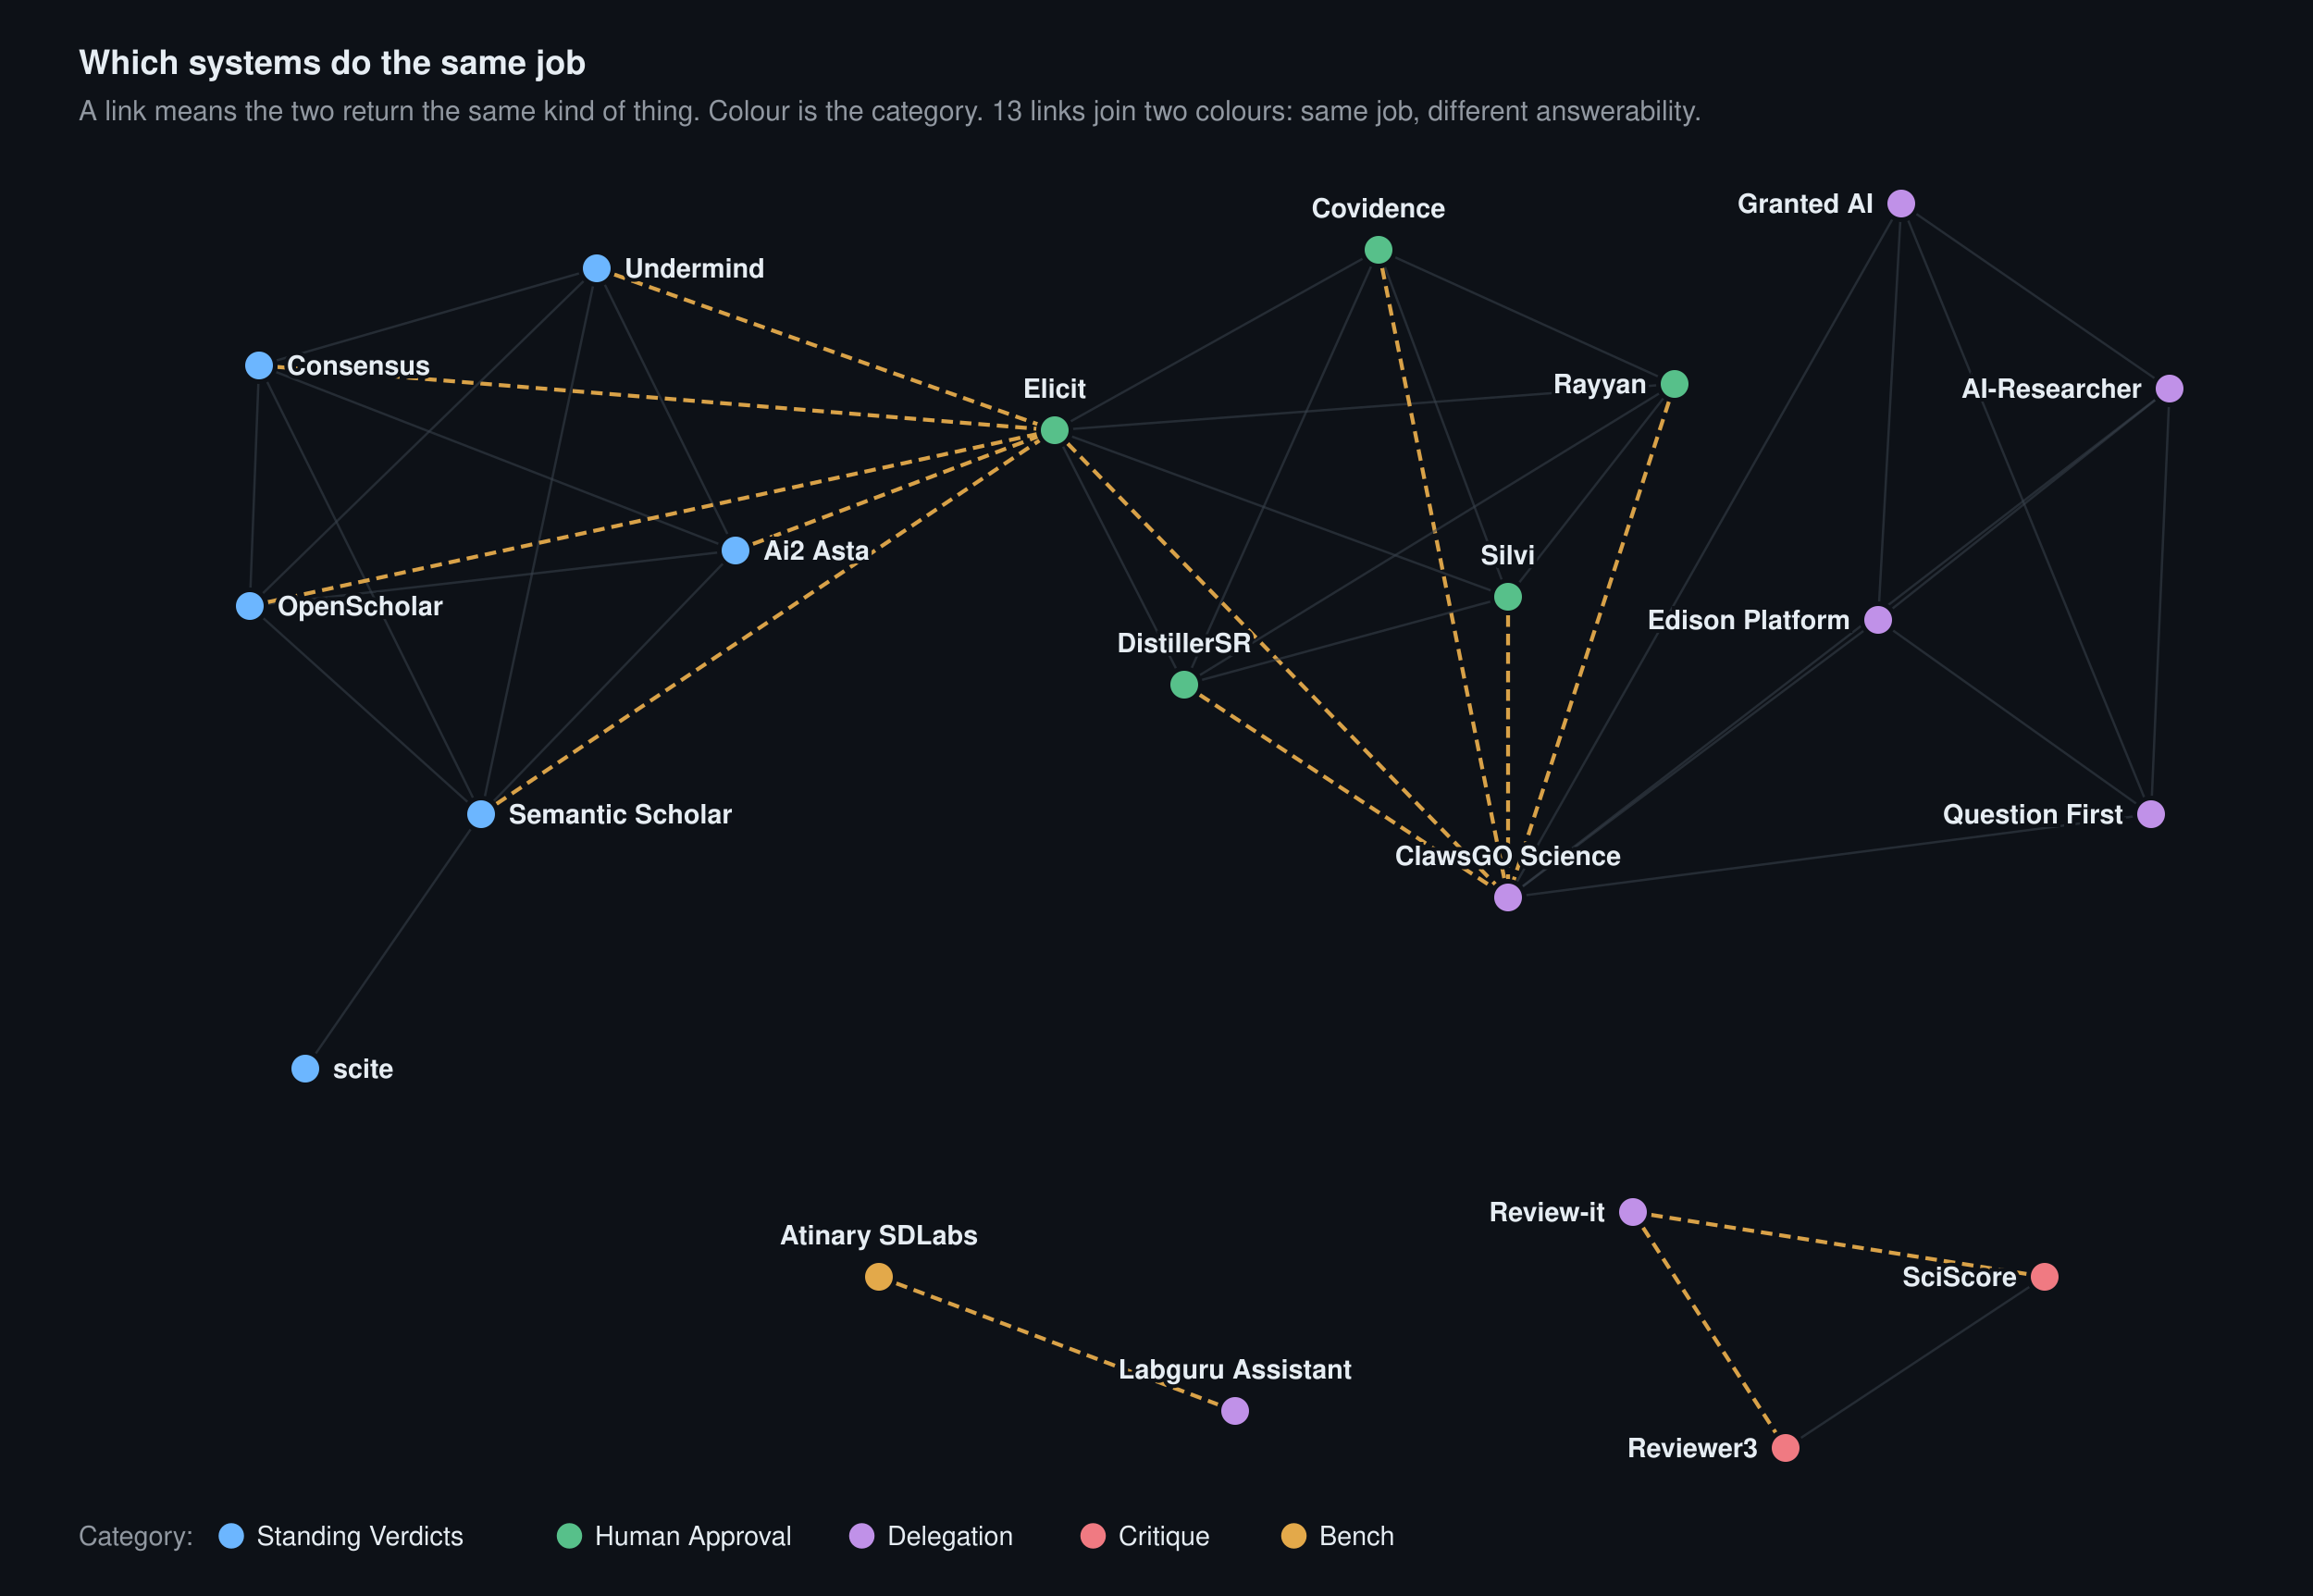
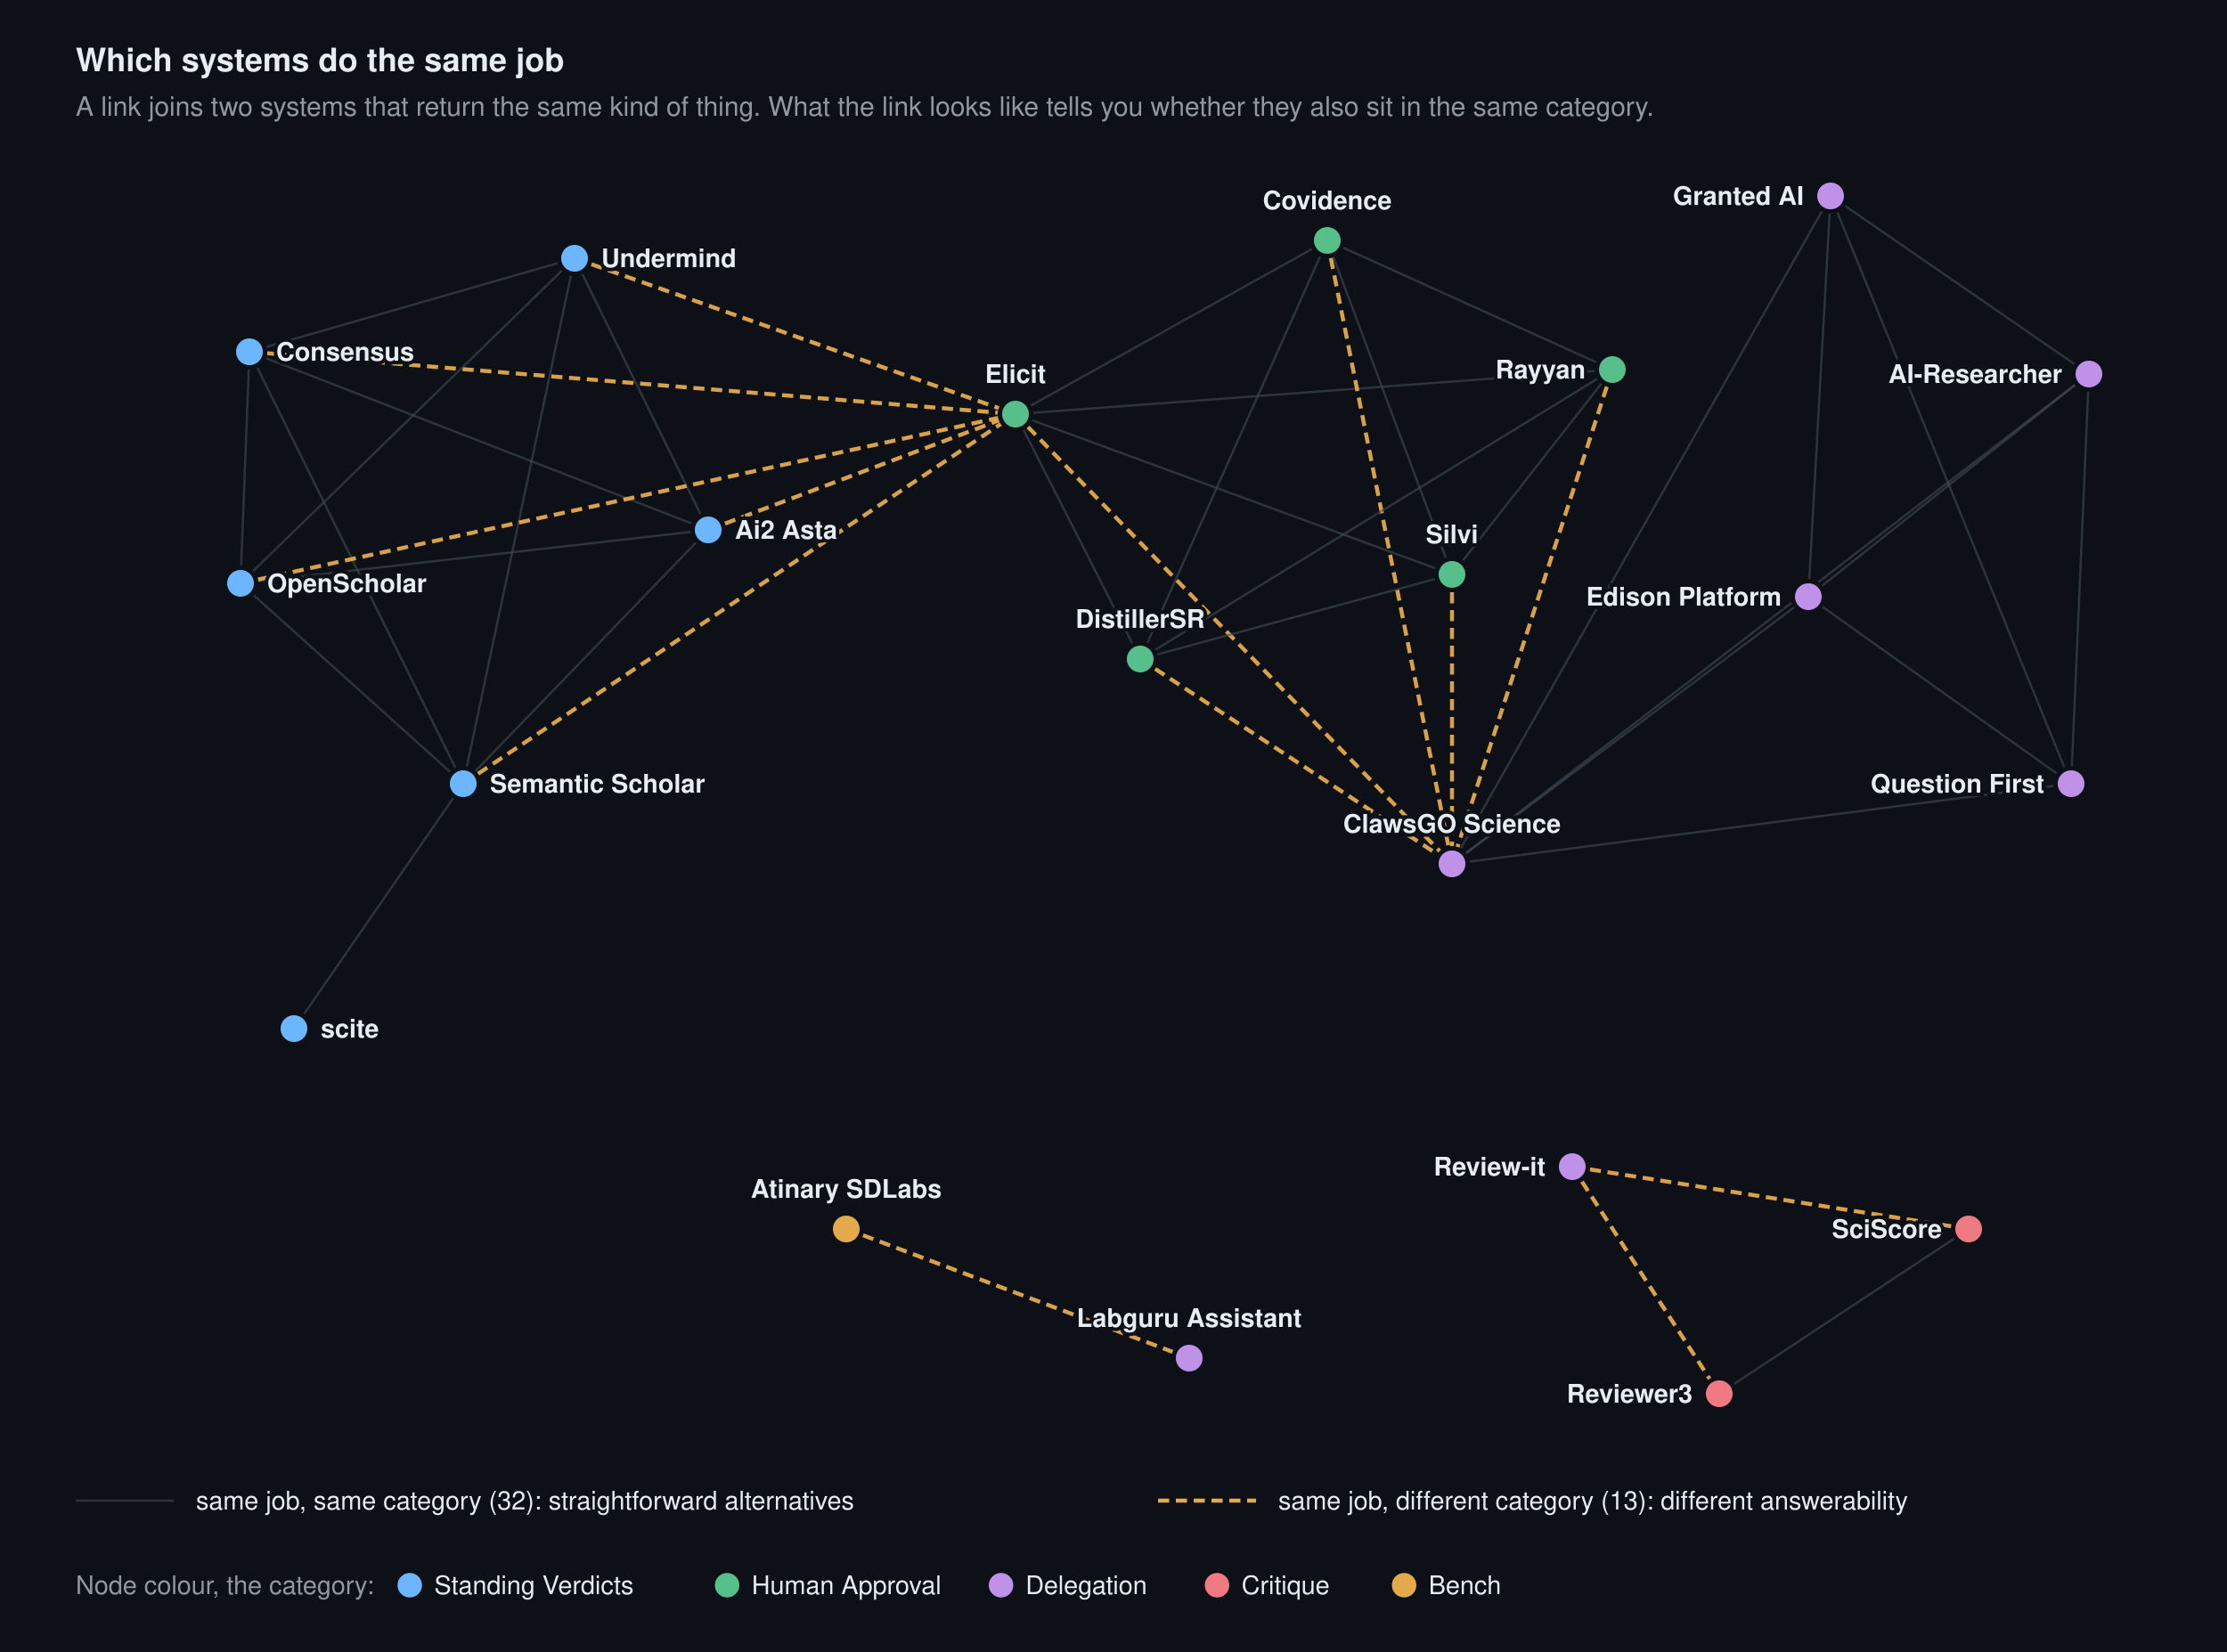
- <svg xmlns="http://www.w3.org/2000/svg" width="1000" height="690" viewBox="0 0 1000 690" font-family="-apple-system,BlinkMacSystemFont,Segoe UI,Helvetica,Arial,sans-serif" role="img" aria-labelledby="gt gd">
-   <rect width="1000" height="690" fill="#0d1117" />
+ <svg xmlns="http://www.w3.org/2000/svg" width="1000" height="742" viewBox="0 0 1000 742" font-family="-apple-system,BlinkMacSystemFont,Segoe UI,Helvetica,Arial,sans-serif" role="img" aria-labelledby="gt gd">
+   <rect width="1000" height="742" fill="#0d1117" />
  <text x="34" y="32" font-size="14.5" font-weight="600" fill="#e6edf3">Which systems do the same job</text>
-   <text x="34" y="52" font-size="12" fill="#9198a1">A link means the two return the same kind of thing. Colour is the category. 13 links join two colours: same job, different answerability.</text>
-   <line x1="112" y1="158" x2="258" y2="116" stroke="#39424d" stroke-width="1" opacity="0.55" />
-   <line x1="112" y1="158" x2="318" y2="238" stroke="#39424d" stroke-width="1" opacity="0.55" />
-   <line x1="112" y1="158" x2="108" y2="262" stroke="#39424d" stroke-width="1" opacity="0.55" />
-   <line x1="112" y1="158" x2="208" y2="352" stroke="#39424d" stroke-width="1" opacity="0.55" />
-   <line x1="112" y1="158" x2="456" y2="186" stroke="#e3a94a" stroke-width="1.7" stroke-dasharray="5 3" opacity="0.95" />
-   <line x1="258" y1="116" x2="318" y2="238" stroke="#39424d" stroke-width="1" opacity="0.55" />
-   <line x1="258" y1="116" x2="108" y2="262" stroke="#39424d" stroke-width="1" opacity="0.55" />
-   <line x1="258" y1="116" x2="208" y2="352" stroke="#39424d" stroke-width="1" opacity="0.55" />
-   <line x1="258" y1="116" x2="456" y2="186" stroke="#e3a94a" stroke-width="1.7" stroke-dasharray="5 3" opacity="0.95" />
-   <line x1="318" y1="238" x2="108" y2="262" stroke="#39424d" stroke-width="1" opacity="0.55" />
-   <line x1="318" y1="238" x2="208" y2="352" stroke="#39424d" stroke-width="1" opacity="0.55" />
-   <line x1="318" y1="238" x2="456" y2="186" stroke="#e3a94a" stroke-width="1.7" stroke-dasharray="5 3" opacity="0.95" />
-   <line x1="108" y1="262" x2="208" y2="352" stroke="#39424d" stroke-width="1" opacity="0.55" />
-   <line x1="108" y1="262" x2="456" y2="186" stroke="#e3a94a" stroke-width="1.7" stroke-dasharray="5 3" opacity="0.95" />
-   <line x1="208" y1="352" x2="132" y2="462" stroke="#39424d" stroke-width="1" opacity="0.55" />
-   <line x1="208" y1="352" x2="456" y2="186" stroke="#e3a94a" stroke-width="1.7" stroke-dasharray="5 3" opacity="0.95" />
-   <line x1="456" y1="186" x2="596" y2="108" stroke="#39424d" stroke-width="1" opacity="0.55" />
-   <line x1="456" y1="186" x2="724" y2="166" stroke="#39424d" stroke-width="1" opacity="0.55" />
-   <line x1="456" y1="186" x2="652" y2="258" stroke="#39424d" stroke-width="1" opacity="0.55" />
-   <line x1="456" y1="186" x2="512" y2="296" stroke="#39424d" stroke-width="1" opacity="0.55" />
-   <line x1="456" y1="186" x2="652" y2="388" stroke="#e3a94a" stroke-width="1.7" stroke-dasharray="5 3" opacity="0.95" />
-   <line x1="596" y1="108" x2="724" y2="166" stroke="#39424d" stroke-width="1" opacity="0.55" />
-   <line x1="596" y1="108" x2="652" y2="258" stroke="#39424d" stroke-width="1" opacity="0.55" />
-   <line x1="596" y1="108" x2="512" y2="296" stroke="#39424d" stroke-width="1" opacity="0.55" />
-   <line x1="596" y1="108" x2="652" y2="388" stroke="#e3a94a" stroke-width="1.7" stroke-dasharray="5 3" opacity="0.95" />
-   <line x1="724" y1="166" x2="652" y2="258" stroke="#39424d" stroke-width="1" opacity="0.55" />
-   <line x1="724" y1="166" x2="512" y2="296" stroke="#39424d" stroke-width="1" opacity="0.55" />
-   <line x1="724" y1="166" x2="652" y2="388" stroke="#e3a94a" stroke-width="1.7" stroke-dasharray="5 3" opacity="0.95" />
-   <line x1="652" y1="258" x2="512" y2="296" stroke="#39424d" stroke-width="1" opacity="0.55" />
-   <line x1="652" y1="258" x2="652" y2="388" stroke="#e3a94a" stroke-width="1.7" stroke-dasharray="5 3" opacity="0.95" />
-   <line x1="512" y1="296" x2="652" y2="388" stroke="#e3a94a" stroke-width="1.7" stroke-dasharray="5 3" opacity="0.95" />
-   <line x1="652" y1="388" x2="822" y2="88" stroke="#39424d" stroke-width="1" opacity="0.55" />
-   <line x1="652" y1="388" x2="938" y2="168" stroke="#39424d" stroke-width="1" opacity="0.55" />
-   <line x1="652" y1="388" x2="812" y2="268" stroke="#39424d" stroke-width="1" opacity="0.55" />
-   <line x1="652" y1="388" x2="930" y2="352" stroke="#39424d" stroke-width="1" opacity="0.55" />
-   <line x1="822" y1="88" x2="938" y2="168" stroke="#39424d" stroke-width="1" opacity="0.55" />
-   <line x1="822" y1="88" x2="812" y2="268" stroke="#39424d" stroke-width="1" opacity="0.55" />
-   <line x1="822" y1="88" x2="930" y2="352" stroke="#39424d" stroke-width="1" opacity="0.55" />
-   <line x1="938" y1="168" x2="812" y2="268" stroke="#39424d" stroke-width="1" opacity="0.55" />
-   <line x1="938" y1="168" x2="930" y2="352" stroke="#39424d" stroke-width="1" opacity="0.55" />
-   <line x1="812" y1="268" x2="930" y2="352" stroke="#39424d" stroke-width="1" opacity="0.55" />
-   <line x1="706" y1="524" x2="884" y2="552" stroke="#e3a94a" stroke-width="1.7" stroke-dasharray="5 3" opacity="0.95" />
-   <line x1="706" y1="524" x2="772" y2="626" stroke="#e3a94a" stroke-width="1.7" stroke-dasharray="5 3" opacity="0.95" />
-   <line x1="884" y1="552" x2="772" y2="626" stroke="#39424d" stroke-width="1" opacity="0.55" />
-   <line x1="380" y1="552" x2="534" y2="610" stroke="#e3a94a" stroke-width="1.7" stroke-dasharray="5 3" opacity="0.95" />
+   <text x="34" y="52" font-size="12" fill="#9198a1">A link joins two systems that return the same kind of thing. What the link looks like tells you whether they also sit in the same category.</text>
+   <line x1="112" y1="158" x2="258" y2="116" stroke="#414b57" stroke-width="1" opacity="0.6" />
+   <line x1="112" y1="158" x2="318" y2="238" stroke="#414b57" stroke-width="1" opacity="0.6" />
+   <line x1="112" y1="158" x2="108" y2="262" stroke="#414b57" stroke-width="1" opacity="0.6" />
+   <line x1="112" y1="158" x2="208" y2="352" stroke="#414b57" stroke-width="1" opacity="0.6" />
+   <line x1="112" y1="158" x2="456" y2="186" stroke="#e3a94a" stroke-width="1.8" stroke-dasharray="5 3" opacity="0.95" />
+   <line x1="258" y1="116" x2="318" y2="238" stroke="#414b57" stroke-width="1" opacity="0.6" />
+   <line x1="258" y1="116" x2="108" y2="262" stroke="#414b57" stroke-width="1" opacity="0.6" />
+   <line x1="258" y1="116" x2="208" y2="352" stroke="#414b57" stroke-width="1" opacity="0.6" />
+   <line x1="258" y1="116" x2="456" y2="186" stroke="#e3a94a" stroke-width="1.8" stroke-dasharray="5 3" opacity="0.95" />
+   <line x1="318" y1="238" x2="108" y2="262" stroke="#414b57" stroke-width="1" opacity="0.6" />
+   <line x1="318" y1="238" x2="208" y2="352" stroke="#414b57" stroke-width="1" opacity="0.6" />
+   <line x1="318" y1="238" x2="456" y2="186" stroke="#e3a94a" stroke-width="1.8" stroke-dasharray="5 3" opacity="0.95" />
+   <line x1="108" y1="262" x2="208" y2="352" stroke="#414b57" stroke-width="1" opacity="0.6" />
+   <line x1="108" y1="262" x2="456" y2="186" stroke="#e3a94a" stroke-width="1.8" stroke-dasharray="5 3" opacity="0.95" />
+   <line x1="208" y1="352" x2="132" y2="462" stroke="#414b57" stroke-width="1" opacity="0.6" />
+   <line x1="208" y1="352" x2="456" y2="186" stroke="#e3a94a" stroke-width="1.8" stroke-dasharray="5 3" opacity="0.95" />
+   <line x1="456" y1="186" x2="596" y2="108" stroke="#414b57" stroke-width="1" opacity="0.6" />
+   <line x1="456" y1="186" x2="724" y2="166" stroke="#414b57" stroke-width="1" opacity="0.6" />
+   <line x1="456" y1="186" x2="652" y2="258" stroke="#414b57" stroke-width="1" opacity="0.6" />
+   <line x1="456" y1="186" x2="512" y2="296" stroke="#414b57" stroke-width="1" opacity="0.6" />
+   <line x1="456" y1="186" x2="652" y2="388" stroke="#e3a94a" stroke-width="1.8" stroke-dasharray="5 3" opacity="0.95" />
+   <line x1="596" y1="108" x2="724" y2="166" stroke="#414b57" stroke-width="1" opacity="0.6" />
+   <line x1="596" y1="108" x2="652" y2="258" stroke="#414b57" stroke-width="1" opacity="0.6" />
+   <line x1="596" y1="108" x2="512" y2="296" stroke="#414b57" stroke-width="1" opacity="0.6" />
+   <line x1="596" y1="108" x2="652" y2="388" stroke="#e3a94a" stroke-width="1.8" stroke-dasharray="5 3" opacity="0.95" />
+   <line x1="724" y1="166" x2="652" y2="258" stroke="#414b57" stroke-width="1" opacity="0.6" />
+   <line x1="724" y1="166" x2="512" y2="296" stroke="#414b57" stroke-width="1" opacity="0.6" />
+   <line x1="724" y1="166" x2="652" y2="388" stroke="#e3a94a" stroke-width="1.8" stroke-dasharray="5 3" opacity="0.95" />
+   <line x1="652" y1="258" x2="512" y2="296" stroke="#414b57" stroke-width="1" opacity="0.6" />
+   <line x1="652" y1="258" x2="652" y2="388" stroke="#e3a94a" stroke-width="1.8" stroke-dasharray="5 3" opacity="0.95" />
+   <line x1="512" y1="296" x2="652" y2="388" stroke="#e3a94a" stroke-width="1.8" stroke-dasharray="5 3" opacity="0.95" />
+   <line x1="652" y1="388" x2="822" y2="88" stroke="#414b57" stroke-width="1" opacity="0.6" />
+   <line x1="652" y1="388" x2="938" y2="168" stroke="#414b57" stroke-width="1" opacity="0.6" />
+   <line x1="652" y1="388" x2="812" y2="268" stroke="#414b57" stroke-width="1" opacity="0.6" />
+   <line x1="652" y1="388" x2="930" y2="352" stroke="#414b57" stroke-width="1" opacity="0.6" />
+   <line x1="822" y1="88" x2="938" y2="168" stroke="#414b57" stroke-width="1" opacity="0.6" />
+   <line x1="822" y1="88" x2="812" y2="268" stroke="#414b57" stroke-width="1" opacity="0.6" />
+   <line x1="822" y1="88" x2="930" y2="352" stroke="#414b57" stroke-width="1" opacity="0.6" />
+   <line x1="938" y1="168" x2="812" y2="268" stroke="#414b57" stroke-width="1" opacity="0.6" />
+   <line x1="938" y1="168" x2="930" y2="352" stroke="#414b57" stroke-width="1" opacity="0.6" />
+   <line x1="812" y1="268" x2="930" y2="352" stroke="#414b57" stroke-width="1" opacity="0.6" />
+   <line x1="706" y1="524" x2="884" y2="552" stroke="#e3a94a" stroke-width="1.8" stroke-dasharray="5 3" opacity="0.95" />
+   <line x1="706" y1="524" x2="772" y2="626" stroke="#e3a94a" stroke-width="1.8" stroke-dasharray="5 3" opacity="0.95" />
+   <line x1="884" y1="552" x2="772" y2="626" stroke="#414b57" stroke-width="1" opacity="0.6" />
+   <line x1="380" y1="552" x2="534" y2="610" stroke="#e3a94a" stroke-width="1.8" stroke-dasharray="5 3" opacity="0.95" />
  <circle cx="112" cy="158" r="7" fill="#6cb6ff" stroke="#0d1117" stroke-width="2" />
  <text x="124" y="162" font-size="11.5" font-weight="600" text-anchor="start" fill="#e6edf3" stroke="#0d1117" stroke-width="3.2" paint-order="stroke">Consensus</text>
  <circle cx="258" cy="116" r="7" fill="#6cb6ff" stroke="#0d1117" stroke-width="2" />
  <text x="270" y="120" font-size="11.5" font-weight="600" text-anchor="start" fill="#e6edf3" stroke="#0d1117" stroke-width="3.2" paint-order="stroke">Undermind</text>
  <circle cx="318" cy="238" r="7" fill="#6cb6ff" stroke="#0d1117" stroke-width="2" />
  <text x="330" y="242" font-size="11.5" font-weight="600" text-anchor="start" fill="#e6edf3" stroke="#0d1117" stroke-width="3.2" paint-order="stroke">Ai2 Asta</text>
  <circle cx="108" cy="262" r="7" fill="#6cb6ff" stroke="#0d1117" stroke-width="2" />
  <text x="120" y="266" font-size="11.5" font-weight="600" text-anchor="start" fill="#e6edf3" stroke="#0d1117" stroke-width="3.2" paint-order="stroke">OpenScholar</text>
  <circle cx="208" cy="352" r="7" fill="#6cb6ff" stroke="#0d1117" stroke-width="2" />
  <text x="220" y="356" font-size="11.5" font-weight="600" text-anchor="start" fill="#e6edf3" stroke="#0d1117" stroke-width="3.2" paint-order="stroke">Semantic Scholar</text>
  <circle cx="132" cy="462" r="7" fill="#6cb6ff" stroke="#0d1117" stroke-width="2" />
  <text x="144" y="466" font-size="11.5" font-weight="600" text-anchor="start" fill="#e6edf3" stroke="#0d1117" stroke-width="3.2" paint-order="stroke">scite</text>
  <circle cx="456" cy="186" r="7" fill="#57c08a" stroke="#0d1117" stroke-width="2" />
  <text x="456" y="172" font-size="11.5" font-weight="600" text-anchor="middle" fill="#e6edf3" stroke="#0d1117" stroke-width="3.2" paint-order="stroke">Elicit</text>
  <circle cx="596" cy="108" r="7" fill="#57c08a" stroke="#0d1117" stroke-width="2" />
  <text x="596" y="94" font-size="11.5" font-weight="600" text-anchor="middle" fill="#e6edf3" stroke="#0d1117" stroke-width="3.2" paint-order="stroke">Covidence</text>
  <circle cx="724" cy="166" r="7" fill="#57c08a" stroke="#0d1117" stroke-width="2" />
  <text x="712" y="170" font-size="11.5" font-weight="600" text-anchor="end" fill="#e6edf3" stroke="#0d1117" stroke-width="3.2" paint-order="stroke">Rayyan</text>
  <circle cx="652" cy="258" r="7" fill="#57c08a" stroke="#0d1117" stroke-width="2" />
  <text x="652" y="244" font-size="11.5" font-weight="600" text-anchor="middle" fill="#e6edf3" stroke="#0d1117" stroke-width="3.2" paint-order="stroke">Silvi</text>
  <circle cx="512" cy="296" r="7" fill="#57c08a" stroke="#0d1117" stroke-width="2" />
  <text x="512" y="282" font-size="11.5" font-weight="600" text-anchor="middle" fill="#e6edf3" stroke="#0d1117" stroke-width="3.2" paint-order="stroke">DistillerSR</text>
  <circle cx="652" cy="388" r="7" fill="#c091e8" stroke="#0d1117" stroke-width="2" />
  <text x="652" y="374" font-size="11.5" font-weight="600" text-anchor="middle" fill="#e6edf3" stroke="#0d1117" stroke-width="3.2" paint-order="stroke">ClawsGO Science</text>
  <circle cx="822" cy="88" r="7" fill="#c091e8" stroke="#0d1117" stroke-width="2" />
  <text x="810" y="92" font-size="11.5" font-weight="600" text-anchor="end" fill="#e6edf3" stroke="#0d1117" stroke-width="3.2" paint-order="stroke">Granted AI</text>
  <circle cx="938" cy="168" r="7" fill="#c091e8" stroke="#0d1117" stroke-width="2" />
  <text x="926" y="172" font-size="11.5" font-weight="600" text-anchor="end" fill="#e6edf3" stroke="#0d1117" stroke-width="3.2" paint-order="stroke">AI-Researcher</text>
  <circle cx="812" cy="268" r="7" fill="#c091e8" stroke="#0d1117" stroke-width="2" />
  <text x="800" y="272" font-size="11.5" font-weight="600" text-anchor="end" fill="#e6edf3" stroke="#0d1117" stroke-width="3.2" paint-order="stroke">Edison Platform</text>
  <circle cx="930" cy="352" r="7" fill="#c091e8" stroke="#0d1117" stroke-width="2" />
  <text x="918" y="356" font-size="11.5" font-weight="600" text-anchor="end" fill="#e6edf3" stroke="#0d1117" stroke-width="3.2" paint-order="stroke">Question First</text>
  <circle cx="706" cy="524" r="7" fill="#c091e8" stroke="#0d1117" stroke-width="2" />
  <text x="694" y="528" font-size="11.5" font-weight="600" text-anchor="end" fill="#e6edf3" stroke="#0d1117" stroke-width="3.2" paint-order="stroke">Review-it</text>
  <circle cx="884" cy="552" r="7" fill="#f07a82" stroke="#0d1117" stroke-width="2" />
  <text x="872" y="556" font-size="11.5" font-weight="600" text-anchor="end" fill="#e6edf3" stroke="#0d1117" stroke-width="3.2" paint-order="stroke">SciScore</text>
  <circle cx="772" cy="626" r="7" fill="#f07a82" stroke="#0d1117" stroke-width="2" />
  <text x="760" y="630" font-size="11.5" font-weight="600" text-anchor="end" fill="#e6edf3" stroke="#0d1117" stroke-width="3.2" paint-order="stroke">Reviewer3</text>
  <circle cx="380" cy="552" r="7" fill="#e3a94a" stroke="#0d1117" stroke-width="2" />
  <text x="380" y="538" font-size="11.5" font-weight="600" text-anchor="middle" fill="#e6edf3" stroke="#0d1117" stroke-width="3.2" paint-order="stroke">Atinary SDLabs</text>
  <circle cx="534" cy="610" r="7" fill="#c091e8" stroke="#0d1117" stroke-width="2" />
  <text x="534" y="596" font-size="11.5" font-weight="600" text-anchor="middle" fill="#e6edf3" stroke="#0d1117" stroke-width="3.2" paint-order="stroke">Labguru Assistant</text>
-   <text x="34" y="668" font-size="11.5" fill="#9198a1">Category:</text>
-   <circle cx="100" cy="664" r="5.5" fill="#6cb6ff" />
-   <text x="111" y="668" font-size="11.5" fill="#e6edf3">Standing Verdicts</text>
-   <circle cx="246.2" cy="664" r="5.5" fill="#57c08a" />
-   <text x="257.2" y="668" font-size="11.5" fill="#e6edf3">Human Approval</text>
-   <circle cx="372.6" cy="664" r="5.5" fill="#c091e8" />
-   <text x="383.6" y="668" font-size="11.5" fill="#e6edf3">Delegation</text>
-   <circle cx="472.6" cy="664" r="5.5" fill="#f07a82" />
-   <text x="483.6" y="668" font-size="11.5" fill="#e6edf3">Critique</text>
-   <circle cx="559.4" cy="664" r="5.5" fill="#e3a94a" />
-   <text x="570.4" y="668" font-size="11.5" fill="#e6edf3">Bench</text>
+   <line x1="34" y1="674" x2="78" y2="674" stroke="#414b57" stroke-width="1" opacity="0.6" />
+   <text x="88" y="678" font-size="11.5" fill="#e6edf3">same job, same category (32): straightforward alternatives</text>
+   <line x1="520" y1="674" x2="564" y2="674" stroke="#e3a94a" stroke-width="1.8" stroke-dasharray="5 3" />
+   <text x="574" y="678" font-size="11.5" fill="#e6edf3">same job, different category (13): different answerability</text>
+   <text x="34" y="716" font-size="11.5" fill="#9198a1">Node colour, the category:</text>
+   <circle cx="184" cy="712" r="5.5" fill="#6cb6ff" />
+   <text x="195" y="716" font-size="11.5" fill="#e6edf3">Standing Verdicts</text>
+   <circle cx="326.5" cy="712" r="5.5" fill="#57c08a" />
+   <text x="337.5" y="716" font-size="11.5" fill="#e6edf3">Human Approval</text>
+   <circle cx="449.5" cy="712" r="5.5" fill="#c091e8" />
+   <text x="460.5" y="716" font-size="11.5" fill="#e6edf3">Delegation</text>
+   <circle cx="546.5" cy="712" r="5.5" fill="#f07a82" />
+   <text x="557.5" y="716" font-size="11.5" fill="#e6edf3">Critique</text>
+   <circle cx="630.5" cy="712" r="5.5" fill="#e3a94a" />
+   <text x="641.5" y="716" font-size="11.5" fill="#e6edf3">Bench</text>
</svg>
